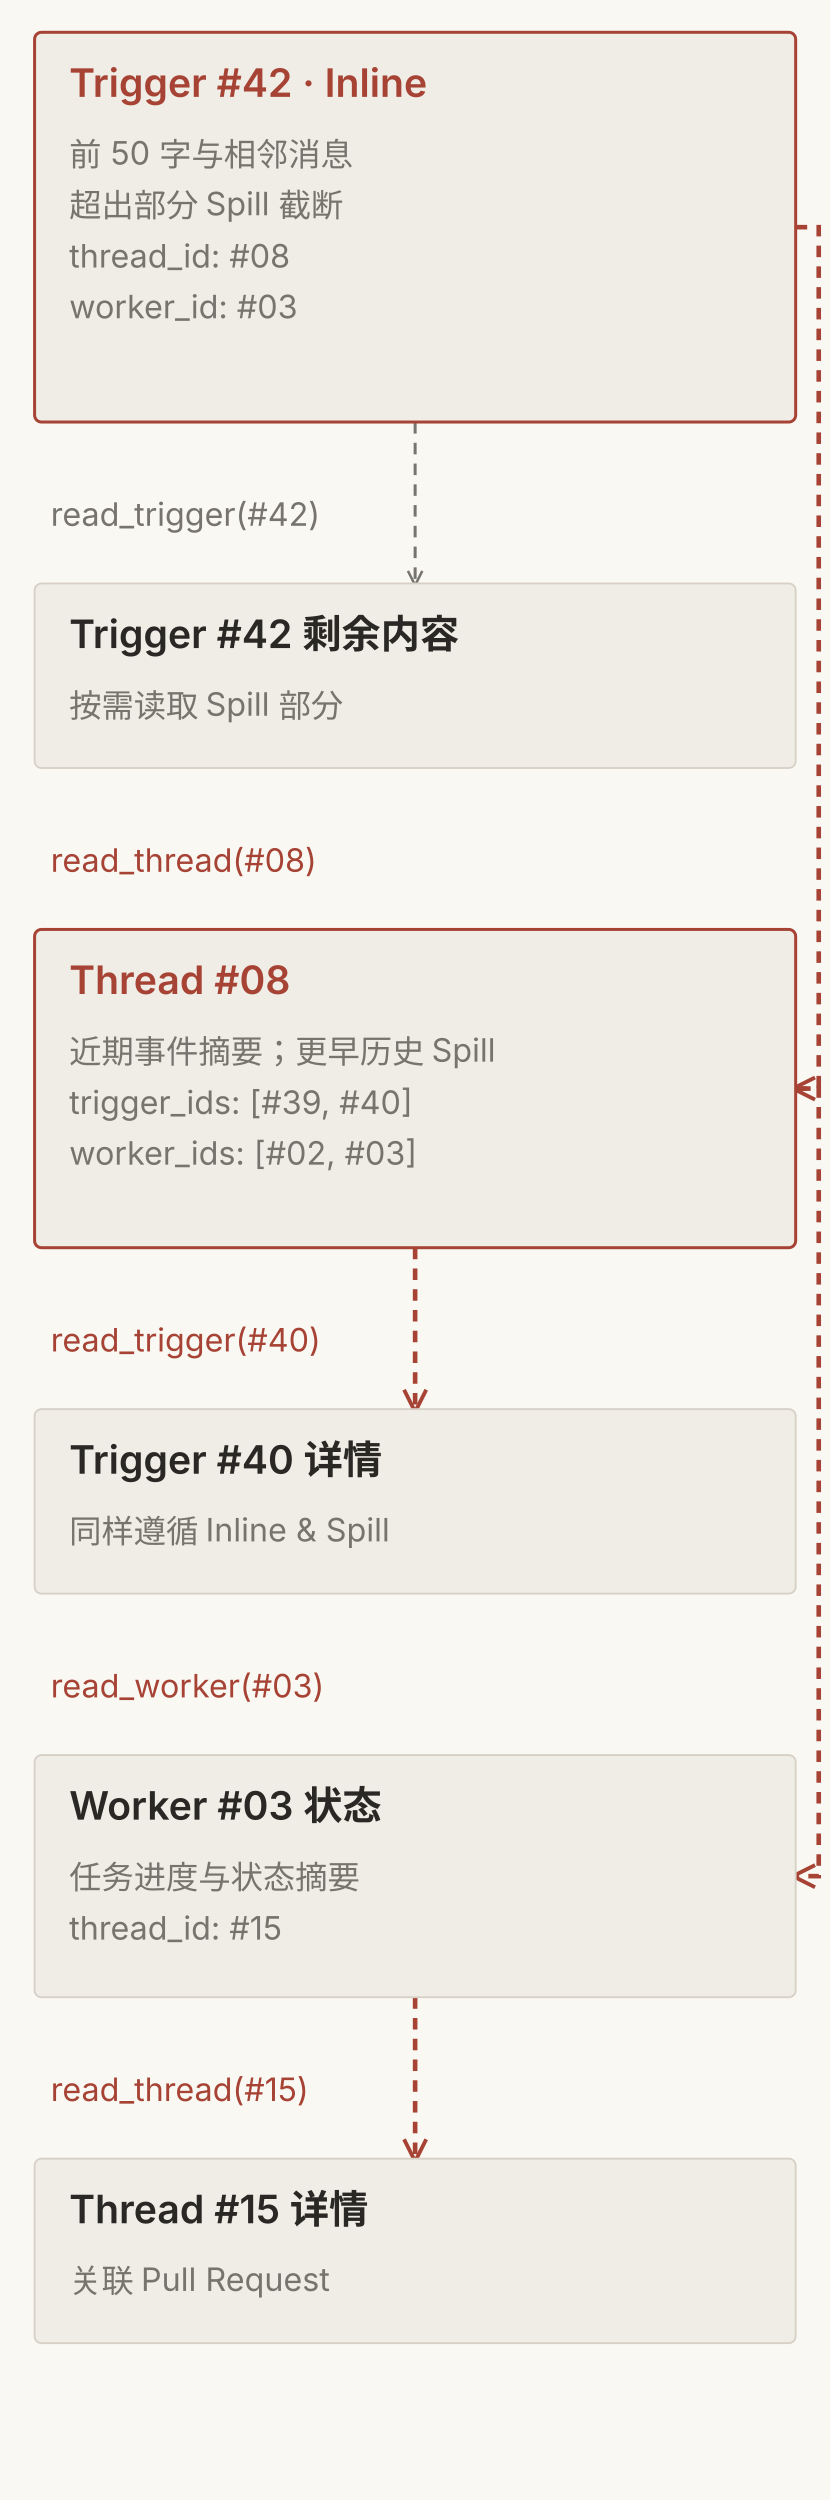
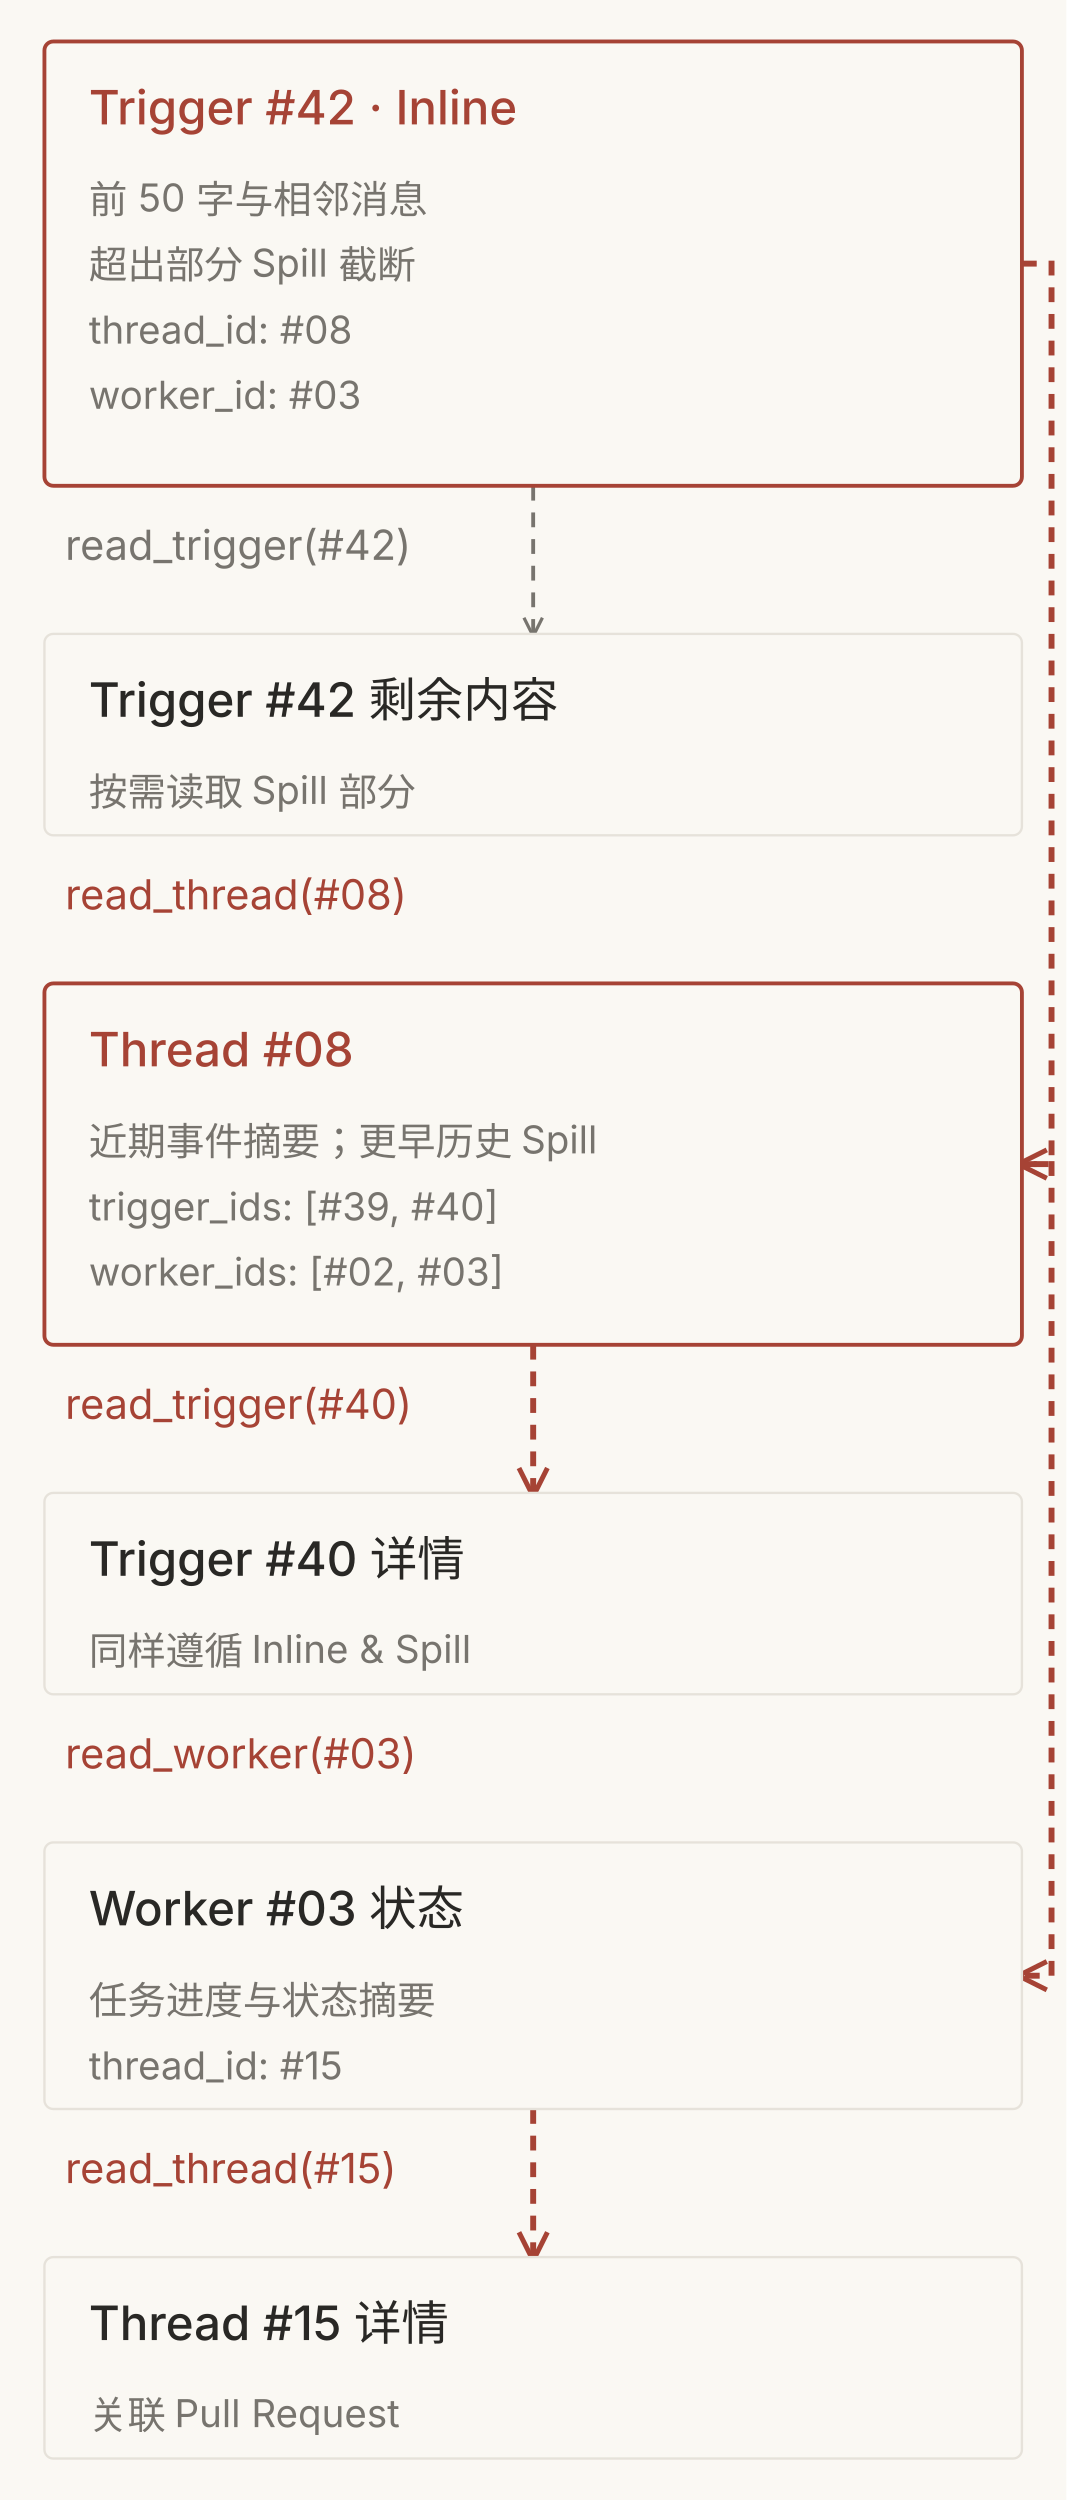
- <svg xmlns="http://www.w3.org/2000/svg" width="360" height="1084" viewBox="0 0 360 1084" role="img" aria-labelledby="title desc">
+ <svg xmlns="http://www.w3.org/2000/svg" width="360" height="844" viewBox="0 0 360 844" role="img" aria-labelledby="title desc">
  <defs>
    <marker id="arrow-accent" viewBox="0 0 10 10" refX="8" refY="5" markerWidth="6" markerHeight="6" orient="auto-start-reverse">
      <path d="M1 1 L9 5 L1 9" fill="none" stroke="#a64335" stroke-width="1.4" />
    </marker>
    <marker id="arrow-muted" viewBox="0 0 10 10" refX="8" refY="5" markerWidth="6" markerHeight="6" orient="auto-start-reverse">
      <path d="M1 1 L9 5 L1 9" fill="none" stroke="#77746e" stroke-width="1.4" />
    </marker>
  </defs>
-   <rect width="360" height="1084" fill="#faf8f3" />
+   <rect width="360" height="844" fill="#faf8f3" />
  <g font-family="-apple-system,BlinkMacSystemFont,Segoe UI,PingFang SC,Microsoft YaHei,sans-serif">
-     <polyline points="180,183 180,253" fill="none" stroke="#77746e" stroke-width="1.3" stroke-dasharray="5 4" marker-end="url(#arrow-muted)" />
-     <polyline points="345,98.5 355,98.5 355,472 345,472" fill="none" stroke="#a64335" stroke-width="2" stroke-dasharray="5 4" marker-end="url(#arrow-accent)" />
-     <polyline points="180,541 180,611" fill="none" stroke="#a64335" stroke-width="2" stroke-dasharray="5 4" marker-end="url(#arrow-accent)" />
-     <polyline points="345,472 355,472 355,813.5 345,813.5" fill="none" stroke="#a64335" stroke-width="2" stroke-dasharray="5 4" marker-end="url(#arrow-accent)" />
-     <polyline points="180,866 180,936" fill="none" stroke="#a64335" stroke-width="2" stroke-dasharray="5 4" marker-end="url(#arrow-accent)" />
-     <rect x="15" y="14" width="330" height="169" rx="3" fill="#f0ede6" stroke="#a64335" stroke-width="1.3" />
-     <text x="30" y="42" font-size="17" fill="#a64335" font-weight="600" data-node="trigger" data-max-width="300">Trigger #42 · Inline</text>
-     <text x="30" y="72" font-size="14" fill="#77746e" font-weight="400" data-node="trigger" data-max-width="300">前 50 字与相邻消息</text>
-     <text x="30" y="94" font-size="14" fill="#77746e" font-weight="400" data-node="trigger" data-max-width="300">超出部分 Spill 截断</text>
-     <text x="30" y="116" font-size="14" fill="#77746e" font-weight="400" data-node="trigger" data-max-width="300">thread_id: #08</text>
-     <text x="30" y="138" font-size="14" fill="#77746e" font-weight="400" data-node="trigger" data-max-width="300">worker_id: #03</text>
-     <rect x="15" y="253" width="330" height="80" rx="3" fill="#f0ede6" stroke="#d6d0c6" stroke-width="0.8" />
-     <text x="30" y="281" font-size="17" fill="#292825" font-weight="600" data-node="spill" data-max-width="300">Trigger #42 剩余内容</text>
-     <text x="30" y="311" font-size="14" fill="#77746e" font-weight="400" data-node="spill" data-max-width="300">按需读取 Spill 部分</text>
-     <rect x="15" y="403" width="330" height="138" rx="3" fill="#f0ede6" stroke="#a64335" stroke-width="1.3" />
-     <text x="30" y="431" font-size="17" fill="#a64335" font-weight="600" data-node="thread" data-max-width="300">Thread #08</text>
-     <text x="30" y="461" font-size="14" fill="#77746e" font-weight="400" data-node="thread" data-max-width="300">近期事件摘要；更早历史 Spill</text>
-     <text x="30" y="483" font-size="14" fill="#77746e" font-weight="400" data-node="thread" data-max-width="300">trigger_ids: [#39, #40]</text>
-     <text x="30" y="505" font-size="14" fill="#77746e" font-weight="400" data-node="thread" data-max-width="300">worker_ids: [#02, #03]</text>
-     <rect x="15" y="611" width="330" height="80" rx="3" fill="#f0ede6" stroke="#d6d0c6" stroke-width="0.8" />
-     <text x="30" y="639" font-size="17" fill="#292825" font-weight="600" data-node="t40" data-max-width="300">Trigger #40 详情</text>
-     <text x="30" y="669" font-size="14" fill="#77746e" font-weight="400" data-node="t40" data-max-width="300">同样遵循 Inline &amp; Spill</text>
-     <rect x="15" y="761" width="330" height="105" rx="3" fill="#f0ede6" stroke="#d6d0c6" stroke-width="0.8" />
-     <text x="30" y="789" font-size="17" fill="#292825" font-weight="600" data-node="worker" data-max-width="300">Worker #03 状态</text>
-     <text x="30" y="819" font-size="14" fill="#77746e" font-weight="400" data-node="worker" data-max-width="300">任务进度与状态摘要</text>
-     <text x="30" y="841" font-size="14" fill="#77746e" font-weight="400" data-node="worker" data-max-width="300">thread_id: #15</text>
-     <rect x="15" y="936" width="330" height="80" rx="3" fill="#f0ede6" stroke="#d6d0c6" stroke-width="0.8" />
-     <text x="30" y="964" font-size="17" fill="#292825" font-weight="600" data-node="thread15" data-max-width="300">Thread #15 详情</text>
-     <text x="30" y="994" font-size="14" fill="#77746e" font-weight="400" data-node="thread15" data-max-width="300">关联 Pull Request</text>
-     <text x="22" y="228" font-size="14" fill="#77746e" font-weight="400">read_trigger(#42)</text>
-     <text x="22" y="378" font-size="14" fill="#a64335" font-weight="400">read_thread(#08)</text>
-     <text x="22" y="586" font-size="14" fill="#a64335" font-weight="400">read_trigger(#40)</text>
-     <text x="22" y="736" font-size="14" fill="#a64335" font-weight="400">read_worker(#03)</text>
-     <text x="22" y="911" font-size="14" fill="#a64335" font-weight="400">read_thread(#15)</text>
+     <polyline points="180,164 180,214" fill="none" stroke="#77746e" stroke-width="1.3" stroke-dasharray="5 4" marker-end="url(#arrow-muted)" />
+     <polyline points="345,89 355,89 355,393 345,393" fill="none" stroke="#a64335" stroke-width="2" stroke-dasharray="5 4" marker-end="url(#arrow-accent)" />
+     <polyline points="180,454 180,504" fill="none" stroke="#a64335" stroke-width="2" stroke-dasharray="5 4" marker-end="url(#arrow-accent)" />
+     <polyline points="345,393 355,393 355,667 345,667" fill="none" stroke="#a64335" stroke-width="2" stroke-dasharray="5 4" marker-end="url(#arrow-accent)" />
+     <polyline points="180,712 180,762" fill="none" stroke="#a64335" stroke-width="2" stroke-dasharray="5 4" marker-end="url(#arrow-accent)" />
+     <rect x="15" y="14" width="330" height="150" rx="3" fill="#faf8f3" stroke="#a64335" stroke-width="1.3" />
+     <text x="30" y="42" font-size="16" fill="#a64335" font-weight="500" data-node="trigger" data-max-width="300">Trigger #42 · Inline</text>
+     <text x="30" y="72" font-size="13" fill="#77746e" font-weight="400" data-node="trigger" data-max-width="300">前 50 字与相邻消息</text>
+     <text x="30" y="94" font-size="13" fill="#77746e" font-weight="400" data-node="trigger" data-max-width="300">超出部分 Spill 截断</text>
+     <text x="30" y="116" font-size="13" fill="#77746e" font-weight="400" data-node="trigger" data-max-width="300">thread_id: #08</text>
+     <text x="30" y="138" font-size="13" fill="#77746e" font-weight="400" data-node="trigger" data-max-width="300">worker_id: #03</text>
+     <rect x="15" y="214" width="330" height="68" rx="3" fill="#faf8f3" stroke="#e6e2da" stroke-width="0.8" />
+     <text x="30" y="242" font-size="16" fill="#292825" font-weight="500" data-node="spill" data-max-width="300">Trigger #42 剩余内容</text>
+     <text x="30" y="272" font-size="13" fill="#77746e" font-weight="400" data-node="spill" data-max-width="300">按需读取 Spill 部分</text>
+     <rect x="15" y="332" width="330" height="122" rx="3" fill="#faf8f3" stroke="#a64335" stroke-width="1.3" />
+     <text x="30" y="360" font-size="16" fill="#a64335" font-weight="500" data-node="thread" data-max-width="300">Thread #08</text>
+     <text x="30" y="390" font-size="13" fill="#77746e" font-weight="400" data-node="thread" data-max-width="300">近期事件摘要；更早历史 Spill</text>
+     <text x="30" y="412" font-size="13" fill="#77746e" font-weight="400" data-node="thread" data-max-width="300">trigger_ids: [#39, #40]</text>
+     <text x="30" y="434" font-size="13" fill="#77746e" font-weight="400" data-node="thread" data-max-width="300">worker_ids: [#02, #03]</text>
+     <rect x="15" y="504" width="330" height="68" rx="3" fill="#faf8f3" stroke="#e6e2da" stroke-width="0.8" />
+     <text x="30" y="532" font-size="16" fill="#292825" font-weight="500" data-node="t40" data-max-width="300">Trigger #40 详情</text>
+     <text x="30" y="562" font-size="13" fill="#77746e" font-weight="400" data-node="t40" data-max-width="300">同样遵循 Inline &amp; Spill</text>
+     <rect x="15" y="622" width="330" height="90" rx="3" fill="#faf8f3" stroke="#e6e2da" stroke-width="0.8" />
+     <text x="30" y="650" font-size="16" fill="#292825" font-weight="500" data-node="worker" data-max-width="300">Worker #03 状态</text>
+     <text x="30" y="680" font-size="13" fill="#77746e" font-weight="400" data-node="worker" data-max-width="300">任务进度与状态摘要</text>
+     <text x="30" y="702" font-size="13" fill="#77746e" font-weight="400" data-node="worker" data-max-width="300">thread_id: #15</text>
+     <rect x="15" y="762" width="330" height="68" rx="3" fill="#faf8f3" stroke="#e6e2da" stroke-width="0.8" />
+     <text x="30" y="790" font-size="16" fill="#292825" font-weight="500" data-node="thread15" data-max-width="300">Thread #15 详情</text>
+     <text x="30" y="820" font-size="13" fill="#77746e" font-weight="400" data-node="thread15" data-max-width="300">关联 Pull Request</text>
+     <text x="22" y="189" font-size="14" fill="#77746e" font-weight="400">read_trigger(#42)</text>
+     <text x="22" y="307" font-size="14" fill="#a64335" font-weight="400">read_thread(#08)</text>
+     <text x="22" y="479" font-size="14" fill="#a64335" font-weight="400">read_trigger(#40)</text>
+     <text x="22" y="597" font-size="14" fill="#a64335" font-weight="400">read_worker(#03)</text>
+     <text x="22" y="737" font-size="14" fill="#a64335" font-weight="400">read_thread(#15)</text>
  </g>
</svg>
